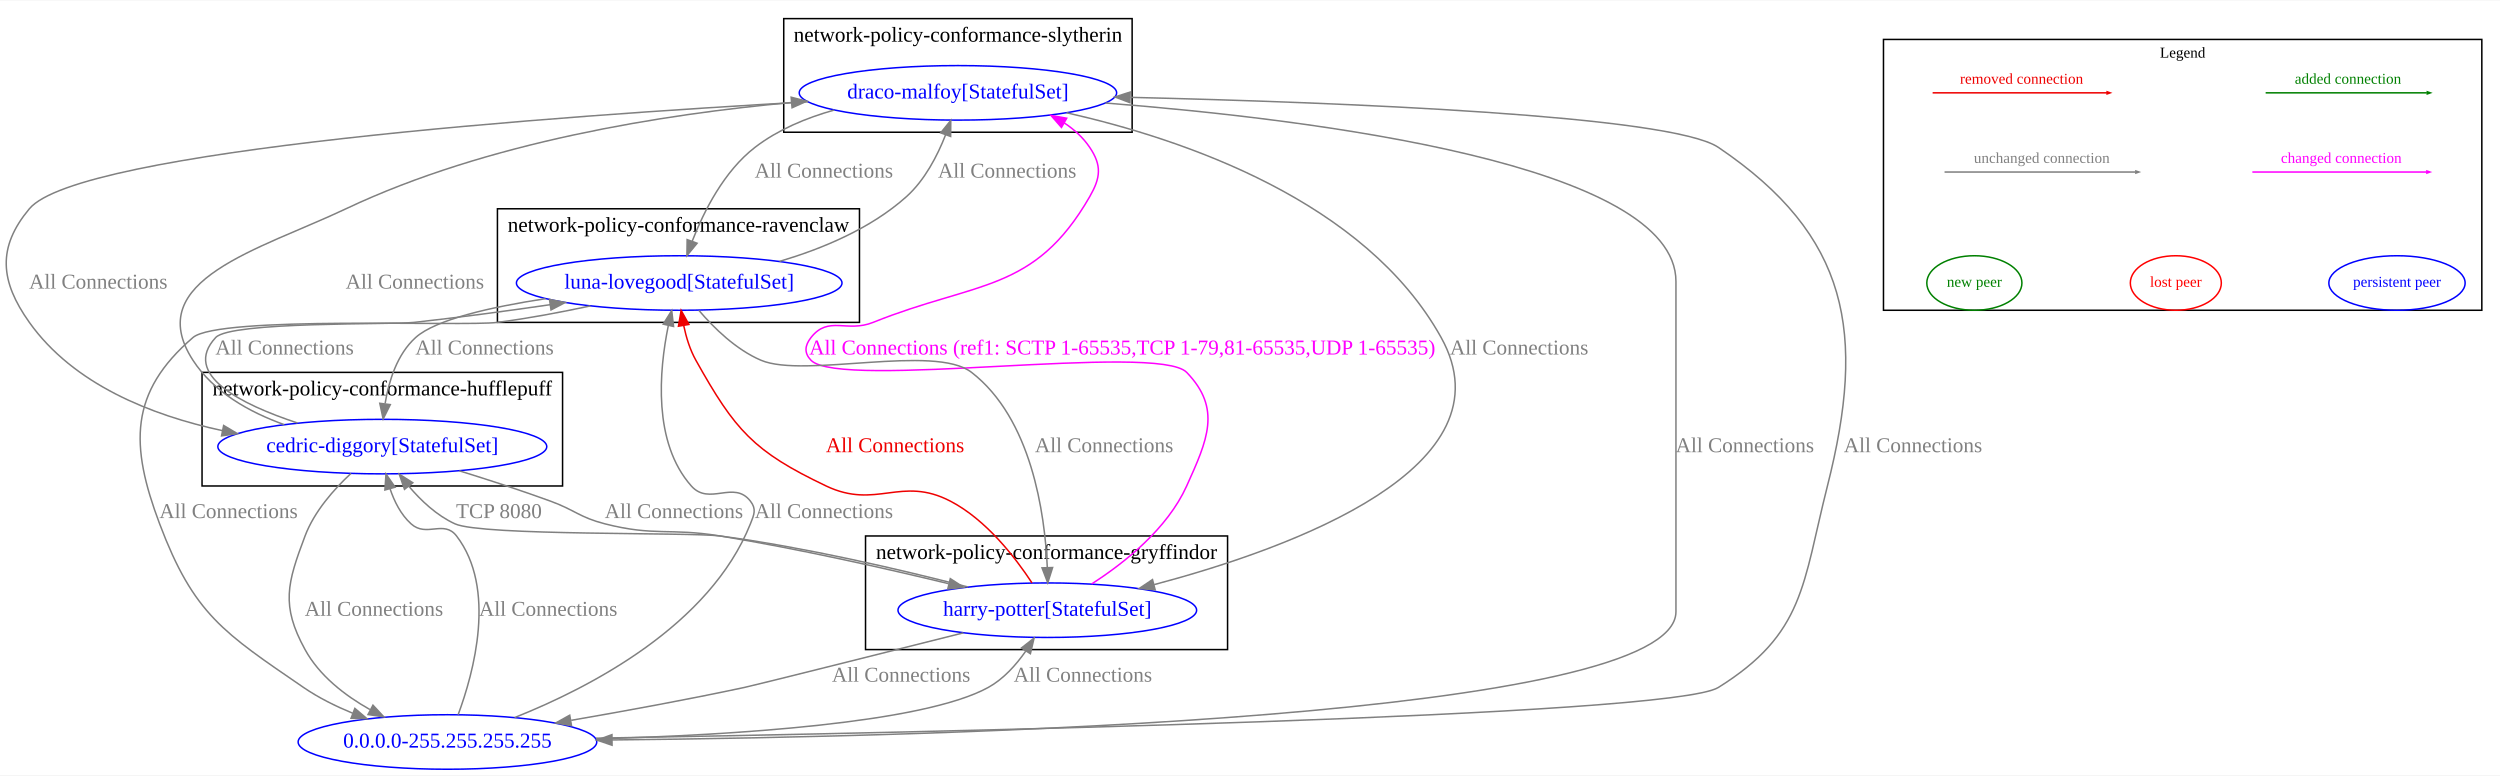
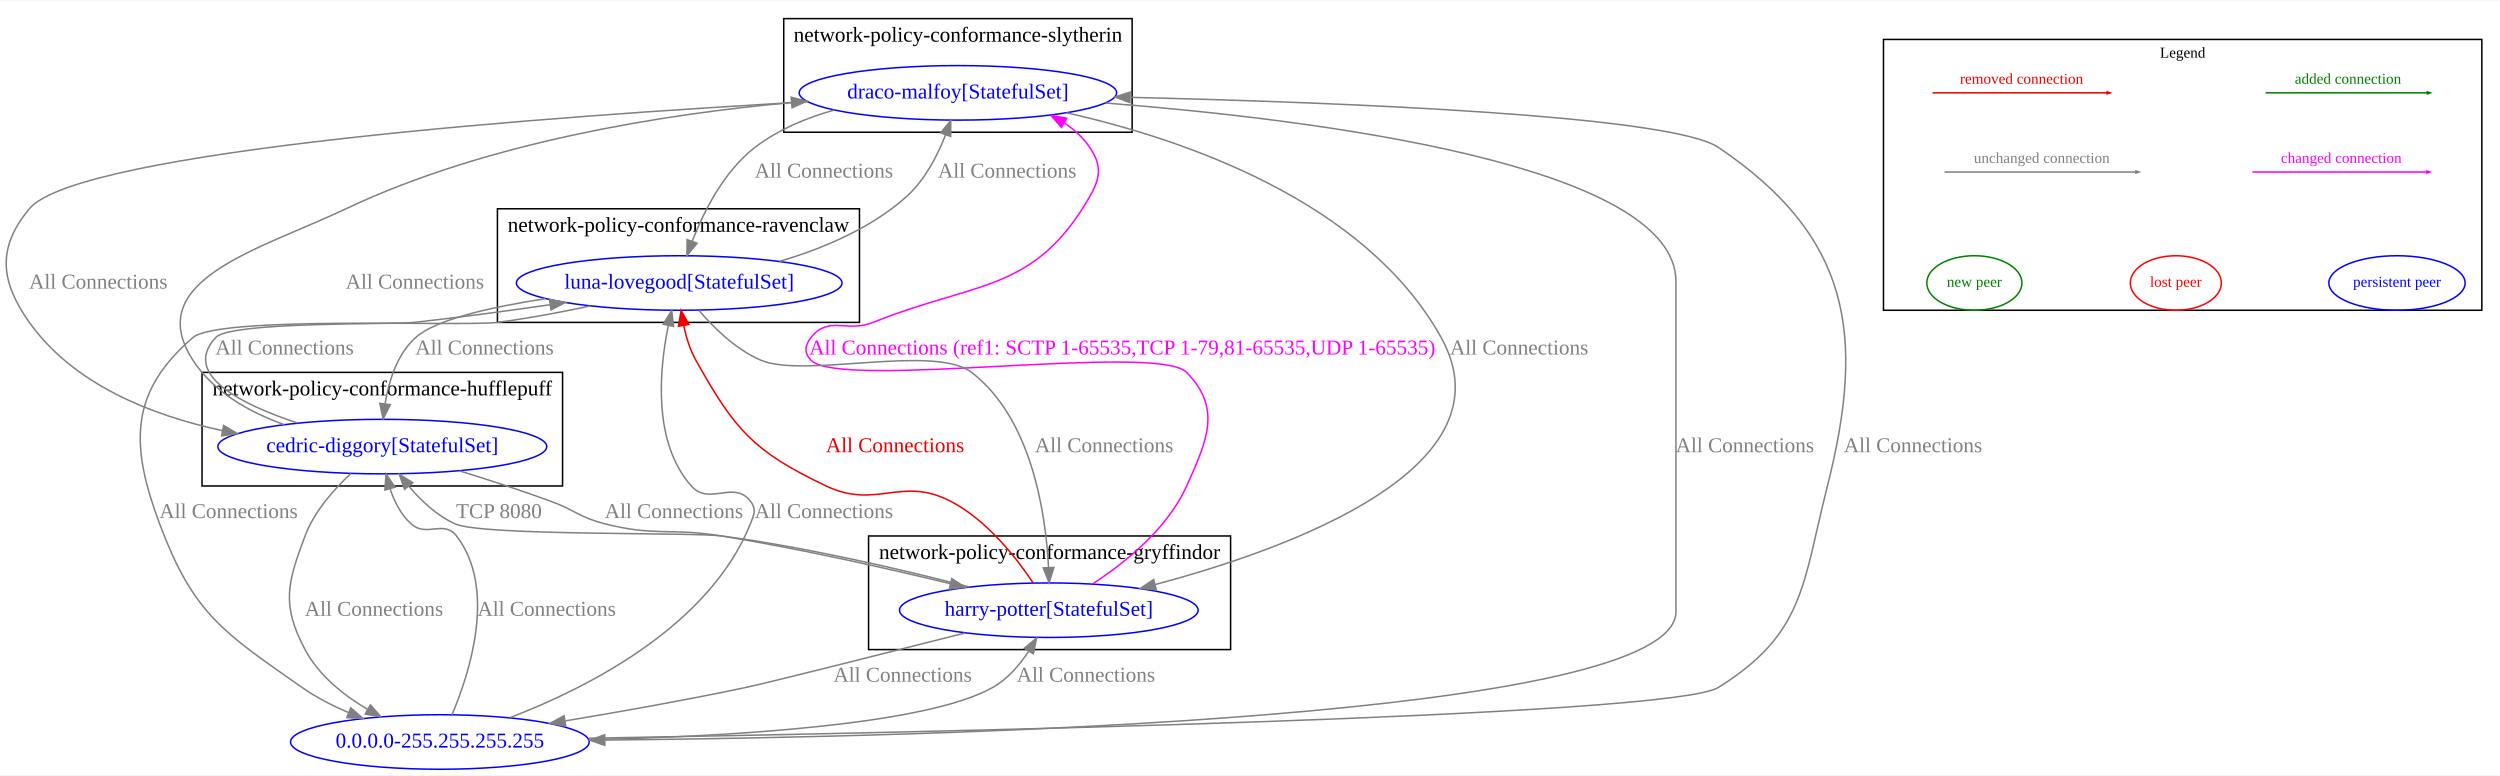
<svg xmlns="http://www.w3.org/2000/svg" width="1650pt" height="512pt" viewBox="0.00 0.00 1650.38 511.53">
  <g id="graph0" class="graph" transform="scale(1 1) rotate(0) translate(4 507.53)">
    <polygon fill="white" stroke="transparent" points="-4,4 -4,-507.53 1646.38,-507.53 1646.38,4 -4,4" />
+     <g id="clust2" class="cluster">
+       <polygon fill="none" stroke="black" points="129.38,-187 129.38,-262 367.38,-262 367.38,-187 129.38,-187" />
+       <text text-anchor="middle" x="248.38" y="-246.8" font-family="Times New Roman,serif" font-size="14.00">network-policy-conformance-hufflepuff</text>
+     </g>
    <g id="clust3" class="cluster">
      <polygon fill="none" stroke="black" points="324.38,-295 324.38,-370 563.38,-370 563.38,-295 324.38,-295" />
      <text text-anchor="middle" x="443.88" y="-354.8" font-family="Times New Roman,serif" font-size="14.00">network-policy-conformance-ravenclaw</text>
    </g>
    <g id="clust4" class="cluster">
      <polygon fill="none" stroke="black" points="513.38,-420.53 513.38,-495.53 743.38,-495.53 743.38,-420.53 513.38,-420.53" />
      <text text-anchor="middle" x="628.38" y="-480.33" font-family="Times New Roman,serif" font-size="14.00">network-policy-conformance-slytherin</text>
    </g>
    <g id="clust1" class="cluster">
-       <polygon fill="none" stroke="black" points="567.38,-79 567.38,-154 806.38,-154 806.38,-79 567.38,-79" />
-       <text text-anchor="middle" x="686.88" y="-138.8" font-family="Times New Roman,serif" font-size="14.00">network-policy-conformance-gryffindor</text>
-     </g>
-     <g id="clust2" class="cluster">
-       <polygon fill="none" stroke="black" points="129.38,-187 129.38,-262 367.38,-262 367.38,-187 129.38,-187" />
-       <text text-anchor="middle" x="248.38" y="-246.8" font-family="Times New Roman,serif" font-size="14.00">network-policy-conformance-hufflepuff</text>
+       <polygon fill="none" stroke="black" points="569.38,-79 569.38,-154 808.38,-154 808.38,-79 569.38,-79" />
+       <text text-anchor="middle" x="688.88" y="-138.8" font-family="Times New Roman,serif" font-size="14.00">network-policy-conformance-gryffindor</text>
    </g>
    <g id="clust5" class="cluster">
      <polygon fill="none" stroke="black" points="1239.38,-303 1239.38,-481.79 1634.38,-481.79 1634.38,-303 1239.38,-303" />
      <text text-anchor="middle" x="1436.88" y="-469.79" font-family="Times New Roman,serif" font-size="10.00">Legend</text>
    </g>
    <g id="node1" class="node">
-       <ellipse fill="none" stroke="blue" cx="687.38" cy="-105" rx="98.58" ry="18" />
-       <text text-anchor="middle" x="687.38" y="-101.3" font-family="Times New Roman,serif" font-size="14.00" fill="blue">harry-potter[StatefulSet]</text>
+       <ellipse fill="none" stroke="blue" cx="688.38" cy="-105" rx="98.58" ry="18" />
+       <text text-anchor="middle" x="688.38" y="-101.3" font-family="Times New Roman,serif" font-size="14.00" fill="blue">harry-potter[StatefulSet]</text>
    </g>
    <g id="node2" class="node">
      <ellipse fill="none" stroke="blue" cx="248.38" cy="-213" rx="108.58" ry="18" />
      <text text-anchor="middle" x="248.38" y="-209.3" font-family="Times New Roman,serif" font-size="14.00" fill="blue">cedric-diggory[StatefulSet]</text>
    </g>
    <g id="edge6" class="edge">
-       <path fill="none" stroke="grey" d="M635.02,-120.31C591.55,-131.53 527.93,-146.48 471.38,-154 452.09,-156.57 314.11,-153.96 296.38,-162 284.39,-167.44 273.89,-177.35 265.79,-186.93" />
-       <polygon fill="grey" stroke="grey" points="263.03,-184.78 259.57,-194.79 268.52,-189.12 263.03,-184.78" />
+       <path fill="none" stroke="grey" d="M636.02,-120.31C592.56,-131.54 528.93,-146.49 472.38,-154 452.98,-156.58 314.21,-153.92 296.38,-162 284.39,-167.43 273.89,-177.35 265.79,-186.93" />
+       <polygon fill="grey" stroke="grey" points="263.03,-184.78 259.56,-194.79 268.52,-189.12 263.03,-184.78" />
      <text text-anchor="middle" x="325.38" y="-165.8" font-family="Times New Roman,serif" font-size="14.00" fill="grey">TCP 8080</text>
    </g>
    <g id="node3" class="node">
      <ellipse fill="none" stroke="blue" cx="444.38" cy="-321" rx="107.48" ry="18" />
      <text text-anchor="middle" x="444.38" y="-317.3" font-family="Times New Roman,serif" font-size="14.00" fill="blue">luna-lovegood[StatefulSet]</text>
    </g>
    <g id="edge7" class="edge">
-       <path fill="none" stroke="#ee0000" d="M677.28,-122.99C666.29,-139.77 647.09,-164.68 623.38,-177 590.8,-193.93 574.53,-171.21 541.38,-187 493.42,-209.84 481.31,-223.64 455.38,-270 451.5,-276.93 448.99,-285.12 447.37,-292.84" />
+       <path fill="none" stroke="#ee0000" d="M678.05,-122.99C666.84,-139.78 647.3,-164.68 623.38,-177 590.74,-193.8 574.53,-171.21 541.38,-187 493.42,-209.84 481.31,-223.64 455.38,-270 451.5,-276.93 448.99,-285.12 447.37,-292.84" />
      <polygon fill="#ee0000" stroke="#ee0000" points="443.88,-292.47 445.65,-302.92 450.78,-293.64 443.88,-292.47" />
      <text text-anchor="middle" x="586.88" y="-209.3" font-family="Times New Roman,serif" font-size="14.00" fill="#ee0000">All Connections</text>
    </g>
    <g id="node4" class="node">
      <ellipse fill="none" stroke="blue" cx="628.38" cy="-446.53" rx="104.78" ry="18" />
      <text text-anchor="middle" x="628.38" y="-442.83" font-family="Times New Roman,serif" font-size="14.00" fill="blue">draco-malfoy[StatefulSet]</text>
    </g>
    <g id="edge8" class="edge">
-       <path fill="none" stroke="magenta" d="M716.65,-122.33C738.46,-136.32 766.59,-158.69 779.38,-187 793.11,-217.38 802.57,-238.05 779.38,-262 760.2,-281.81 550.56,-250.19 531.38,-270 526.74,-274.79 527.26,-279.76 531.38,-285 542.97,-299.75 554.98,-288 572.38,-295 640.55,-322.43 678.71,-314.32 715.38,-378 722.59,-390.53 723.47,-398.55 715.38,-410.53 710.96,-417.07 705.09,-422.39 698.48,-426.72" />
+       <path fill="none" stroke="magenta" d="M717.35,-122.41C738.92,-136.44 766.74,-158.83 779.38,-187 793.03,-217.41 802.57,-238.05 779.38,-262 760.2,-281.81 550.56,-250.19 531.38,-270 526.74,-274.79 527.26,-279.76 531.38,-285 542.97,-299.75 554.98,-288 572.38,-295 640.55,-322.43 678.71,-314.32 715.38,-378 722.59,-390.53 723.47,-398.55 715.38,-410.53 710.96,-417.07 705.09,-422.39 698.48,-426.72" />
      <polygon fill="magenta" stroke="magenta" points="696.72,-423.69 689.76,-431.68 700.18,-429.78 696.72,-423.69" />
      <text text-anchor="middle" x="736.88" y="-273.8" font-family="Times New Roman,serif" font-size="14.00" fill="magenta">All Connections (ref1: SCTP 1-65535,TCP 1-79,81-65535,UDP 1-65535)</text>
    </g>
    <g id="node5" class="node">
-       <ellipse fill="none" stroke="blue" cx="291.38" cy="-18" rx="98.58" ry="18" />
-       <text text-anchor="middle" x="291.38" y="-14.3" font-family="Times New Roman,serif" font-size="14.00" fill="blue">0.0.0.0-255.255.255.255</text>
+       <ellipse fill="none" stroke="blue" cx="286.38" cy="-18" rx="98.58" ry="18" />
+       <text text-anchor="middle" x="286.38" y="-14.3" font-family="Times New Roman,serif" font-size="14.00" fill="blue">0.0.0.0-255.255.255.255</text>
    </g>
    <g id="edge5" class="edge">
-       <path fill="none" stroke="grey" d="M632.01,-90.06C575.35,-75.81 494.59,-55.54 487.38,-54 450,-46 408.34,-38.38 373.08,-32.31" />
-       <polygon fill="grey" stroke="grey" points="373.28,-28.79 362.83,-30.55 372.1,-35.69 373.28,-28.79" />
-       <text text-anchor="middle" x="590.88" y="-57.8" font-family="Times New Roman,serif" font-size="14.00" fill="grey">All Connections</text>
+       <path fill="none" stroke="grey" d="M633.02,-89.94C578.89,-76.22 502.56,-57 488.38,-54 449.39,-45.76 405.86,-38.03 369.23,-31.94" />
+       <polygon fill="grey" stroke="grey" points="369.52,-28.45 359.08,-30.27 368.38,-35.35 369.52,-28.45" />
+       <text text-anchor="middle" x="591.88" y="-57.8" font-family="Times New Roman,serif" font-size="14.00" fill="grey">All Connections</text>
    </g>
    <g id="edge10" class="edge">
-       <path fill="none" stroke="grey" d="M299.26,-197C318.26,-191.13 339.93,-184.1 359.38,-177 375.66,-171.05 378.59,-166.29 395.38,-162 428.29,-153.6 437.86,-159.47 471.38,-154 522.45,-145.67 579.58,-132.81 622.25,-122.5" />
-       <polygon fill="grey" stroke="grey" points="623.34,-125.84 632.22,-120.08 621.68,-119.04 623.34,-125.84" />
+       <path fill="none" stroke="grey" d="M299.26,-197C318.26,-191.13 339.93,-184.1 359.38,-177 375.66,-171.05 378.58,-166.27 395.38,-162 428.73,-153.52 438.42,-159.52 472.38,-154 523.46,-145.7 580.58,-132.85 623.25,-122.53" />
+       <polygon fill="grey" stroke="grey" points="624.34,-125.86 633.23,-120.1 622.68,-119.06 624.34,-125.86" />
      <text text-anchor="middle" x="440.88" y="-165.8" font-family="Times New Roman,serif" font-size="14.00" fill="grey">All Connections</text>
    </g>
    <g id="edge11" class="edge">
      <path fill="none" stroke="grey" d="M192.41,-228.58C154.78,-240.99 115.83,-260.66 138.38,-285 148.3,-295.71 254.87,-293.41 269.38,-295 298.72,-298.21 330.71,-302.54 359.22,-306.69" />
      <polygon fill="grey" stroke="grey" points="358.74,-310.16 369.15,-308.15 359.76,-303.23 358.74,-310.16" />
      <text text-anchor="middle" x="183.88" y="-273.8" font-family="Times New Roman,serif" font-size="14.00" fill="grey">All Connections</text>
    </g>
    <g id="edge12" class="edge">
      <path fill="none" stroke="grey" d="M183.71,-227.47C160.65,-235.73 137.02,-248.94 123.38,-270 89.04,-323.02 167.29,-342.97 224.38,-370 317.65,-414.16 434.47,-432.53 518.47,-440.15" />
      <polygon fill="grey" stroke="grey" points="518.28,-443.65 528.55,-441.03 518.89,-436.68 518.28,-443.65" />
      <text text-anchor="middle" x="269.88" y="-317.3" font-family="Times New Roman,serif" font-size="14.00" fill="grey">All Connections</text>
    </g>
    <g id="edge9" class="edge">
-       <path fill="none" stroke="grey" d="M227.69,-195.29C216.39,-184.79 203.48,-170.18 197.38,-154 185.62,-122.81 181.36,-108.23 197.38,-79 206.8,-61.81 223.48,-48.83 240.19,-39.42" />
-       <polygon fill="grey" stroke="grey" points="242.21,-42.31 249.43,-34.56 238.95,-36.12 242.21,-42.31" />
+       <path fill="none" stroke="grey" d="M227.69,-195.29C216.39,-184.79 203.48,-170.18 197.38,-154 185.62,-122.81 181.73,-108.43 197.38,-79 206.39,-62.06 222.54,-49.05 238.64,-39.54" />
+       <polygon fill="grey" stroke="grey" points="240.48,-42.52 247.53,-34.61 237.09,-36.39 240.48,-42.52" />
      <text text-anchor="middle" x="242.88" y="-101.3" font-family="Times New Roman,serif" font-size="14.00" fill="grey">All Connections</text>
    </g>
    <g id="edge14" class="edge">
-       <path fill="none" stroke="grey" d="M457.46,-302.82C467.31,-291.3 481.92,-277 498.38,-270 526.85,-257.89 612.92,-280.95 637.38,-262 676.91,-231.38 685.73,-169.24 687.37,-133.32" />
-       <polygon fill="grey" stroke="grey" points="690.88,-133.17 687.68,-123.07 683.88,-132.96 690.88,-133.17" />
+       <path fill="none" stroke="grey" d="M457.46,-302.82C467.31,-291.3 481.92,-277 498.38,-270 526.85,-257.89 612.87,-280.88 637.38,-262 677.07,-231.44 686.3,-169.28 688.19,-133.33" />
+       <polygon fill="grey" stroke="grey" points="691.69,-133.21 688.56,-123.08 684.7,-132.95 691.69,-133.21" />
      <text text-anchor="middle" x="724.88" y="-209.3" font-family="Times New Roman,serif" font-size="14.00" fill="grey">All Connections</text>
    </g>
    <g id="edge15" class="edge">
      <path fill="none" stroke="grey" d="M356.14,-310.65C319.98,-305.14 283.53,-296.87 270.38,-285 258.2,-274 252.7,-256.42 250.24,-241.5" />
      <polygon fill="grey" stroke="grey" points="253.66,-240.72 248.93,-231.24 246.72,-241.6 253.66,-240.72" />
      <text text-anchor="middle" x="315.88" y="-273.8" font-family="Times New Roman,serif" font-size="14.00" fill="grey">All Connections</text>
    </g>
    <g id="edge16" class="edge">
      <path fill="none" stroke="grey" d="M510.61,-335.27C539.03,-343.67 570.99,-357.03 594.38,-378 606.49,-388.86 614.85,-405.03 620.24,-418.82" />
      <polygon fill="grey" stroke="grey" points="616.98,-420.11 623.66,-428.34 623.57,-417.74 616.98,-420.11" />
      <text text-anchor="middle" x="660.88" y="-390.56" font-family="Times New Roman,serif" font-size="14.00" fill="grey">All Connections</text>
    </g>
    <g id="edge13" class="edge">
-       <path fill="none" stroke="grey" d="M385.79,-305.89C366.36,-301.72 344.54,-297.59 324.38,-295 302.2,-292.16 140.34,-299.57 123.38,-285 81.26,-248.81 81.78,-213.96 101.38,-162 123.94,-102.19 143.66,-90.16 196.38,-54 206.23,-47.24 217.55,-41.61 228.86,-36.97" />
-       <polygon fill="grey" stroke="grey" points="230.26,-40.18 238.33,-33.31 227.74,-33.65 230.26,-40.18" />
+       <path fill="none" stroke="grey" d="M385.79,-305.89C366.36,-301.72 344.54,-297.59 324.38,-295 302.2,-292.16 140.34,-299.57 123.38,-285 81.26,-248.81 81.92,-214.01 101.38,-162 123.68,-102.4 143.26,-90.5 195.38,-54 204.71,-47.47 215.42,-41.95 226.15,-37.37" />
+       <polygon fill="grey" stroke="grey" points="227.57,-40.56 235.54,-33.58 224.96,-34.07 227.57,-40.56" />
      <text text-anchor="middle" x="146.88" y="-165.8" font-family="Times New Roman,serif" font-size="14.00" fill="grey">All Connections</text>
    </g>
    <g id="edge18" class="edge">
-       <path fill="none" stroke="grey" d="M700.05,-433.39C777.73,-415.87 897.3,-375.09 947.38,-285 994.85,-199.62 850.15,-146.35 757.89,-121.88" />
-       <polygon fill="grey" stroke="grey" points="758.58,-118.44 748.02,-119.31 756.82,-125.22 758.58,-118.44" />
+       <path fill="none" stroke="grey" d="M700.05,-433.39C777.73,-415.87 897.3,-375.09 947.38,-285 994.72,-199.84 850.56,-146.49 758.63,-121.94" />
+       <polygon fill="grey" stroke="grey" points="759.36,-118.51 748.8,-119.37 757.59,-125.28 759.36,-118.51" />
      <text text-anchor="middle" x="998.88" y="-273.8" font-family="Times New Roman,serif" font-size="14.00" fill="grey">All Connections</text>
    </g>
    <g id="edge19" class="edge">
      <path fill="none" stroke="grey" d="M529.43,-440.62C364.39,-431.38 47.74,-408.77 15.38,-370 -5.98,-344.41 -3.94,-322.17 15.38,-295 44.46,-254.11 95.73,-233.68 142.78,-223.55" />
      <polygon fill="grey" stroke="grey" points="143.64,-226.95 152.75,-221.54 142.26,-220.08 143.64,-226.95" />
      <text text-anchor="middle" x="60.88" y="-317.3" font-family="Times New Roman,serif" font-size="14.00" fill="grey">All Connections</text>
    </g>
    <g id="edge20" class="edge">
      <path fill="none" stroke="grey" d="M546.72,-435.18C528.19,-429.98 509.53,-422.19 494.38,-410.53 474.04,-394.87 460.67,-368.43 452.92,-348.51" />
      <polygon fill="grey" stroke="grey" points="456.19,-347.25 449.47,-339.06 449.61,-349.66 456.19,-347.25" />
      <text text-anchor="middle" x="539.88" y="-390.56" font-family="Times New Roman,serif" font-size="14.00" fill="grey">All Connections</text>
    </g>
    <g id="edge17" class="edge">
-       <path fill="none" stroke="grey" d="M725.73,-439.82C864.45,-428.97 1102.38,-399.12 1102.38,-322 1102.38,-322 1102.38,-322 1102.38,-104 1102.38,-34.2 621.06,-21.5 400.02,-19.35" />
-       <polygon fill="grey" stroke="grey" points="400.05,-15.85 390.01,-19.25 399.98,-22.85 400.05,-15.85" />
+       <path fill="none" stroke="grey" d="M725.73,-439.82C864.45,-428.97 1102.38,-399.12 1102.38,-322 1102.38,-322 1102.38,-322 1102.38,-104 1102.38,-33.73 617.48,-21.29 395.27,-19.27" />
+       <polygon fill="grey" stroke="grey" points="395.25,-15.77 385.22,-19.19 395.19,-22.77 395.25,-15.77" />
      <text text-anchor="middle" x="1147.88" y="-209.3" font-family="Times New Roman,serif" font-size="14.00" fill="grey">All Connections</text>
    </g>
    <g id="edge1" class="edge">
-       <path fill="none" stroke="grey" d="M389.75,-20.04C479.79,-22.53 605.35,-30.32 648.38,-54 658.47,-59.55 666.82,-68.91 673.18,-78.04" />
-       <polygon fill="grey" stroke="grey" points="670.31,-80.05 678.65,-86.59 676.21,-76.28 670.31,-80.05" />
-       <text text-anchor="middle" x="710.88" y="-57.8" font-family="Times New Roman,serif" font-size="14.00" fill="grey">All Connections</text>
+       <path fill="none" stroke="grey" d="M384.9,-19.54C477.2,-21.62 607.33,-29.09 651.38,-54 661.11,-59.5 669.02,-68.73 674.99,-77.77" />
+       <polygon fill="grey" stroke="grey" points="672.15,-79.84 680.31,-86.6 678.15,-76.23 672.15,-79.84" />
+       <text text-anchor="middle" x="712.88" y="-57.8" font-family="Times New Roman,serif" font-size="14.00" fill="grey">All Connections</text>
    </g>
    <g id="edge2" class="edge">
-       <path fill="none" stroke="grey" d="M298.44,-36C308.75,-63.81 323.97,-119.4 297.38,-154 288.97,-164.94 277.63,-152.76 267.38,-162 260.64,-168.08 256.28,-176.81 253.46,-185.27" />
+       <path fill="none" stroke="grey" d="M294.38,-35.98C306.15,-63.77 324.03,-119.32 297.38,-154 288.97,-164.94 277.63,-152.76 267.38,-162 260.64,-168.08 256.28,-176.81 253.46,-185.27" />
      <polygon fill="grey" stroke="grey" points="250.09,-184.35 250.81,-194.92 256.84,-186.2 250.09,-184.35" />
-       <text text-anchor="middle" x="357.88" y="-101.3" font-family="Times New Roman,serif" font-size="14.00" fill="grey">All Connections</text>
+       <text text-anchor="middle" x="356.88" y="-101.3" font-family="Times New Roman,serif" font-size="14.00" fill="grey">All Connections</text>
    </g>
    <g id="edge3" class="edge">
-       <path fill="none" stroke="grey" d="M335.7,-34.11C386.02,-54.15 464.6,-95.02 491.38,-162 493.86,-168.19 495.47,-171.73 491.38,-177 480.41,-191.14 464.26,-173.62 452.38,-187 426.95,-215.66 431.08,-262.92 437.16,-292.71" />
+       <path fill="none" stroke="grey" d="M332.73,-34.11C384.34,-53.94 464.1,-94.39 491.38,-162 493.88,-168.18 495.47,-171.73 491.38,-177 480.41,-191.14 464.26,-173.62 452.38,-187 426.95,-215.66 431.08,-262.92 437.16,-292.71" />
      <polygon fill="grey" stroke="grey" points="433.83,-293.84 439.44,-302.82 440.66,-292.3 433.83,-293.84" />
      <text text-anchor="middle" x="539.88" y="-165.8" font-family="Times New Roman,serif" font-size="14.00" fill="grey">All Connections</text>
    </g>
    <g id="edge4" class="edge">
-       <path fill="none" stroke="grey" d="M389.42,-20.51C604.15,-24.18 1099.45,-34.69 1130.38,-54 1187.4,-89.6 1185.88,-121.84 1202.38,-187 1228.01,-288.18 1216.85,-352.07 1130.38,-410.53 1099.05,-431.71 880.41,-440.25 742.2,-443.56" />
+       <path fill="none" stroke="grey" d="M384.6,-20.49C600.39,-24.12 1099.24,-34.56 1130.38,-54 1187.4,-89.59 1185.88,-121.84 1202.38,-187 1228.01,-288.18 1216.85,-352.07 1130.38,-410.53 1099.05,-431.71 880.41,-440.25 742.2,-443.56" />
      <polygon fill="grey" stroke="grey" points="741.9,-440.06 731.98,-443.8 742.06,-447.06 741.9,-440.06" />
      <text text-anchor="middle" x="1258.88" y="-209.3" font-family="Times New Roman,serif" font-size="14.00" fill="grey">All Connections</text>
    </g>
    <g id="edge21" class="edge">
      <path fill="none" stroke="#008000" d="M1491.67,-446.53C1518.03,-446.53 1569.92,-446.53 1598.08,-446.53" />
      <polygon fill="#008000" stroke="#008000" points="1598.4,-447.23 1600.4,-446.53 1598.4,-445.83 1598.4,-447.23" />
      <text text-anchor="middle" x="1546.03" y="-452.53" font-family="Times New Roman,serif" font-size="10.00" fill="#008000">added connection</text>
    </g>
    <g id="edge22" class="edge">
      <path fill="none" stroke="#ee0000" d="M1271.83,-446.53C1299.9,-446.53 1356.91,-446.53 1386.91,-446.53" />
      <polygon fill="#ee0000" stroke="#ee0000" points="1387.03,-447.23 1389.03,-446.53 1387.03,-445.83 1387.03,-447.23" />
      <text text-anchor="middle" x="1330.53" y="-452.53" font-family="Times New Roman,serif" font-size="10.00" fill="#ee0000">removed connection</text>
    </g>
    <g id="edge23" class="edge">
      <path fill="none" stroke="magenta" d="M1482.9,-394.26C1511.31,-394.26 1569.17,-394.26 1598.1,-394.26" />
      <polygon fill="magenta" stroke="magenta" points="1598.14,-394.96 1600.14,-394.26 1598.14,-393.56 1598.14,-394.96" />
      <text text-anchor="middle" x="1541.59" y="-400.26" font-family="Times New Roman,serif" font-size="10.00" fill="magenta">changed connection</text>
    </g>
    <g id="edge24" class="edge">
      <path fill="none" stroke="grey" d="M1279.7,-394.26C1309.84,-394.26 1374.02,-394.26 1405.78,-394.26" />
      <polygon fill="grey" stroke="grey" points="1406.01,-394.96 1408.01,-394.26 1406.01,-393.56 1406.01,-394.96" />
      <text text-anchor="middle" x="1343.88" y="-400.26" font-family="Times New Roman,serif" font-size="10.00" fill="grey">unchanged connection</text>
    </g>
    <g id="node14" class="node">
      <ellipse fill="none" stroke="#008000" cx="1299.38" cy="-321" rx="31.4" ry="18" />
      <text text-anchor="middle" x="1299.38" y="-318.5" font-family="Times New Roman,serif" font-size="10.00" fill="#008000">new peer</text>
    </g>
    <g id="node15" class="node">
      <ellipse fill="none" stroke="red" cx="1432.38" cy="-321" rx="30.04" ry="18" />
      <text text-anchor="middle" x="1432.38" y="-318.5" font-family="Times New Roman,serif" font-size="10.00" fill="red">lost peer</text>
    </g>
    <g id="node16" class="node">
      <ellipse fill="none" stroke="blue" cx="1578.38" cy="-321" rx="44.98" ry="18" />
      <text text-anchor="middle" x="1578.38" y="-318.5" font-family="Times New Roman,serif" font-size="10.00" fill="blue">persistent peer</text>
    </g>
  </g>
</svg>
